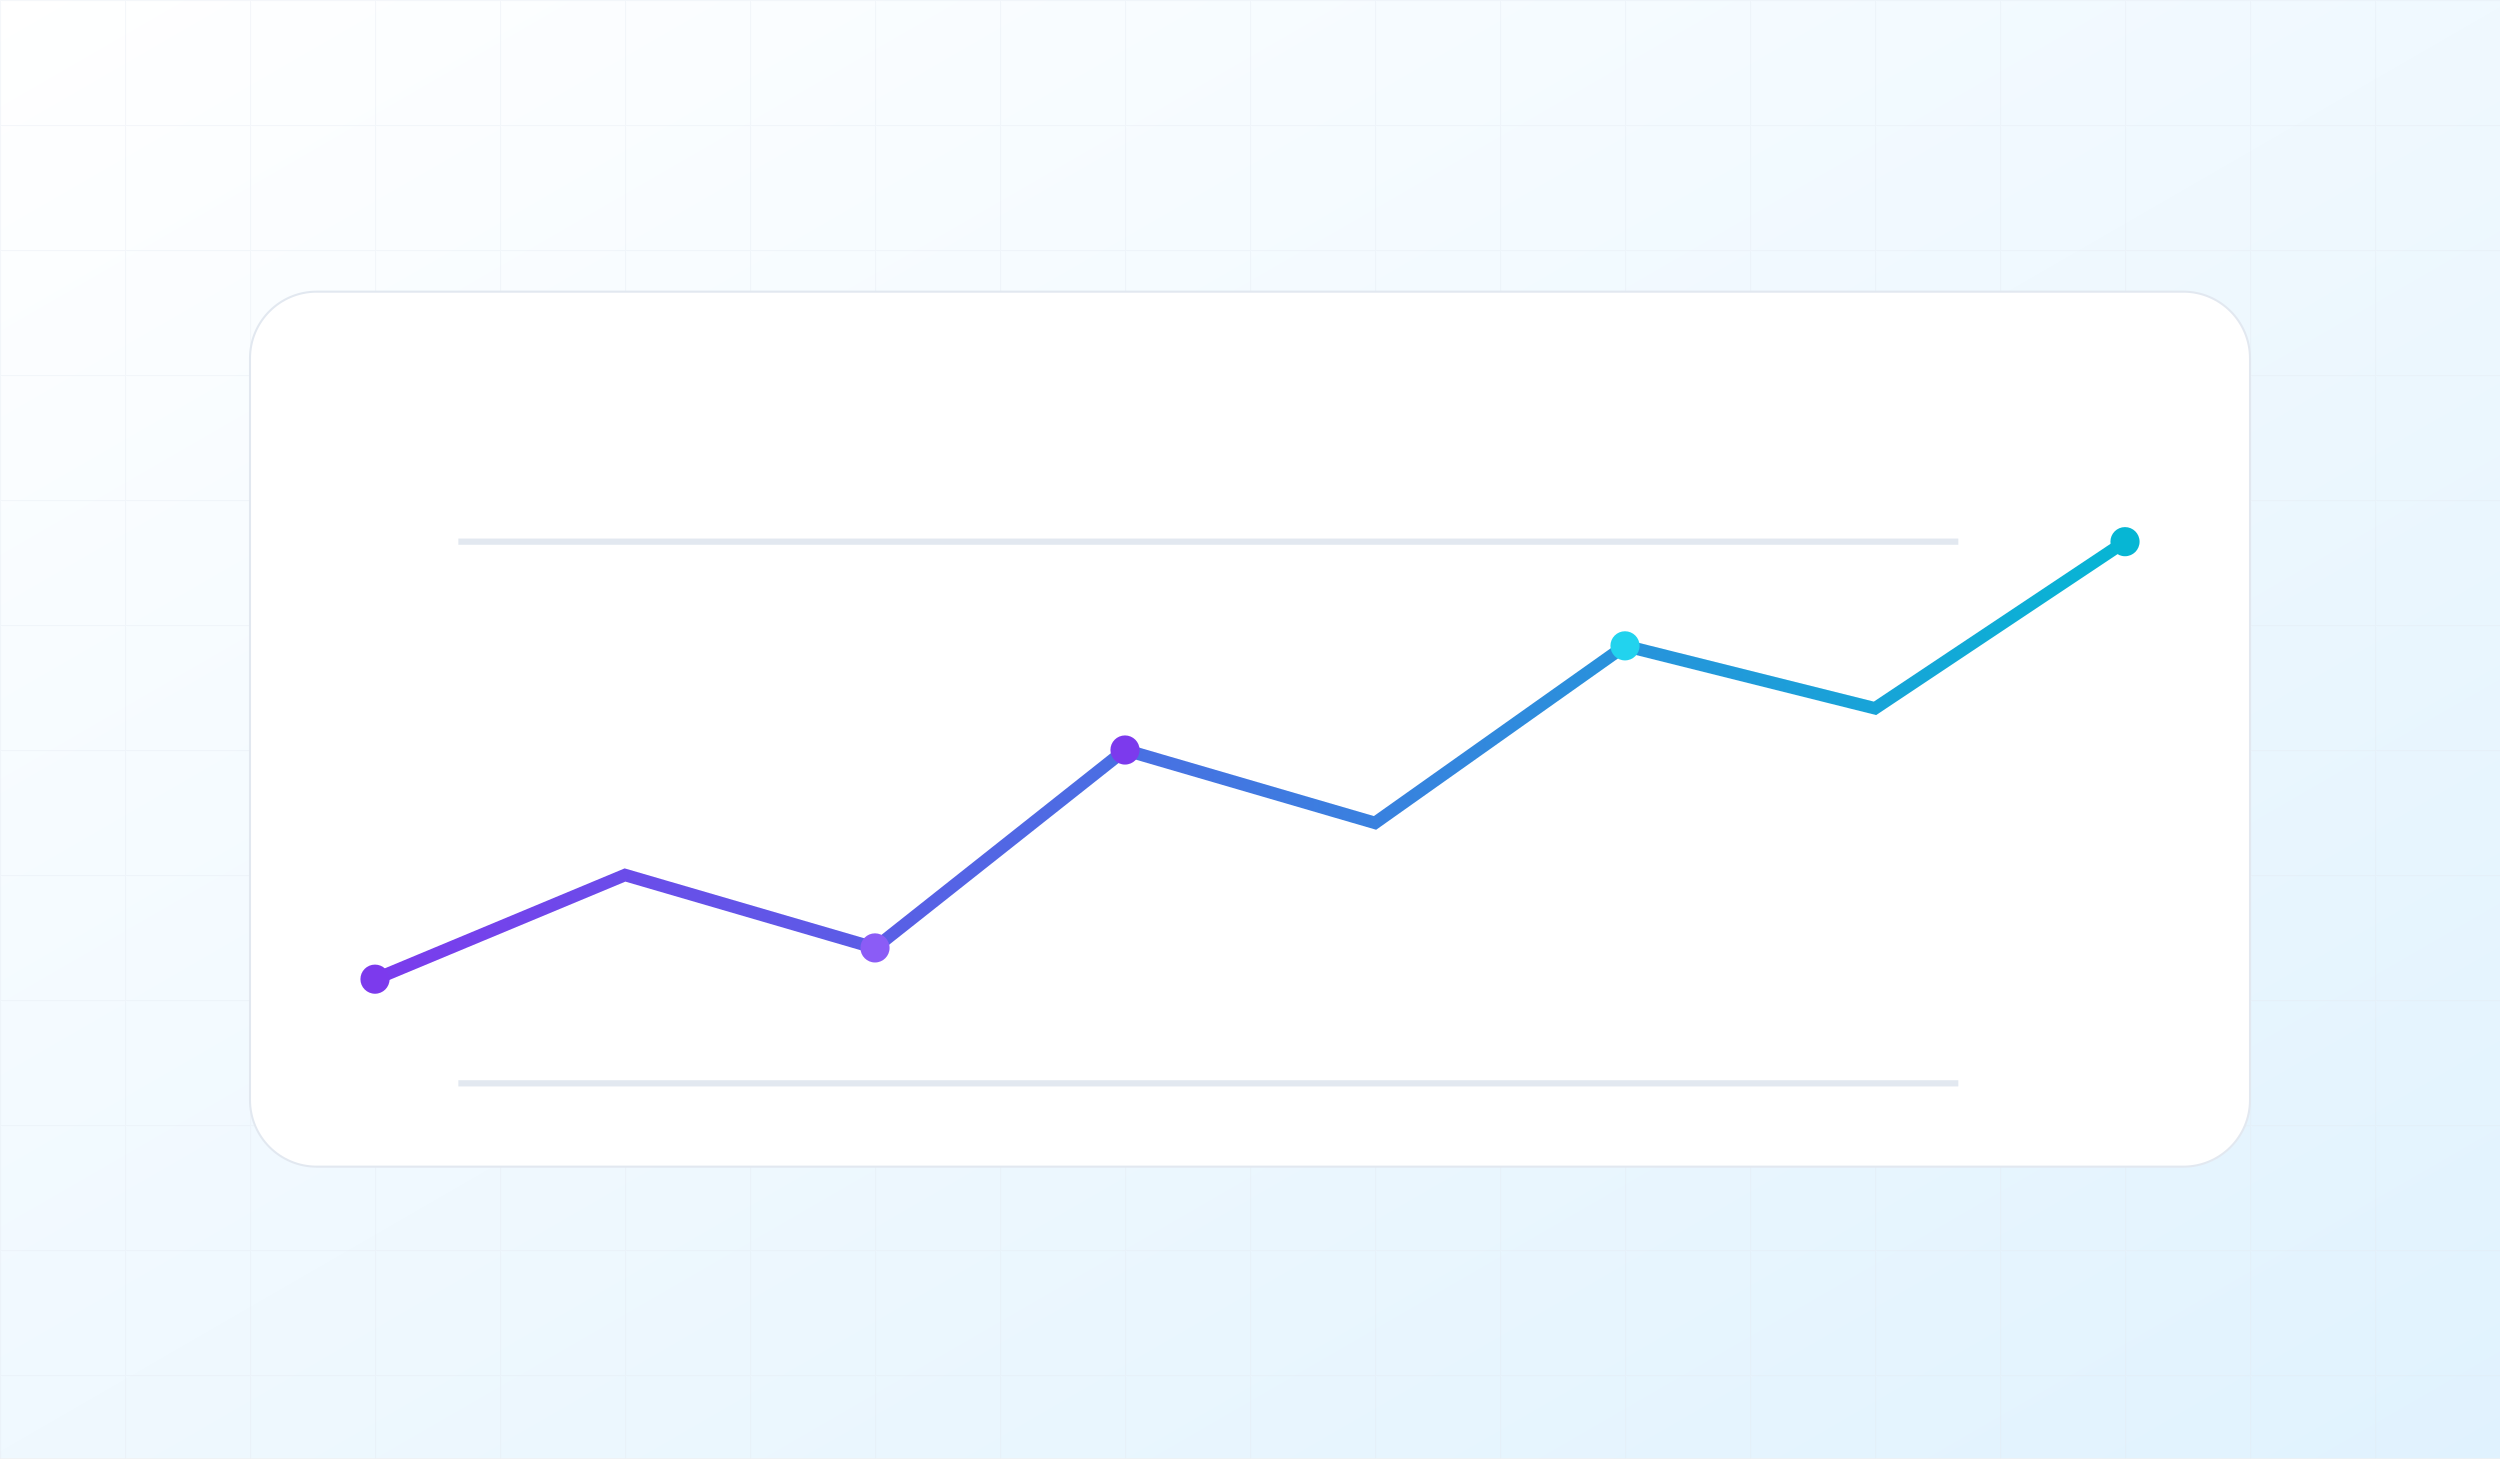
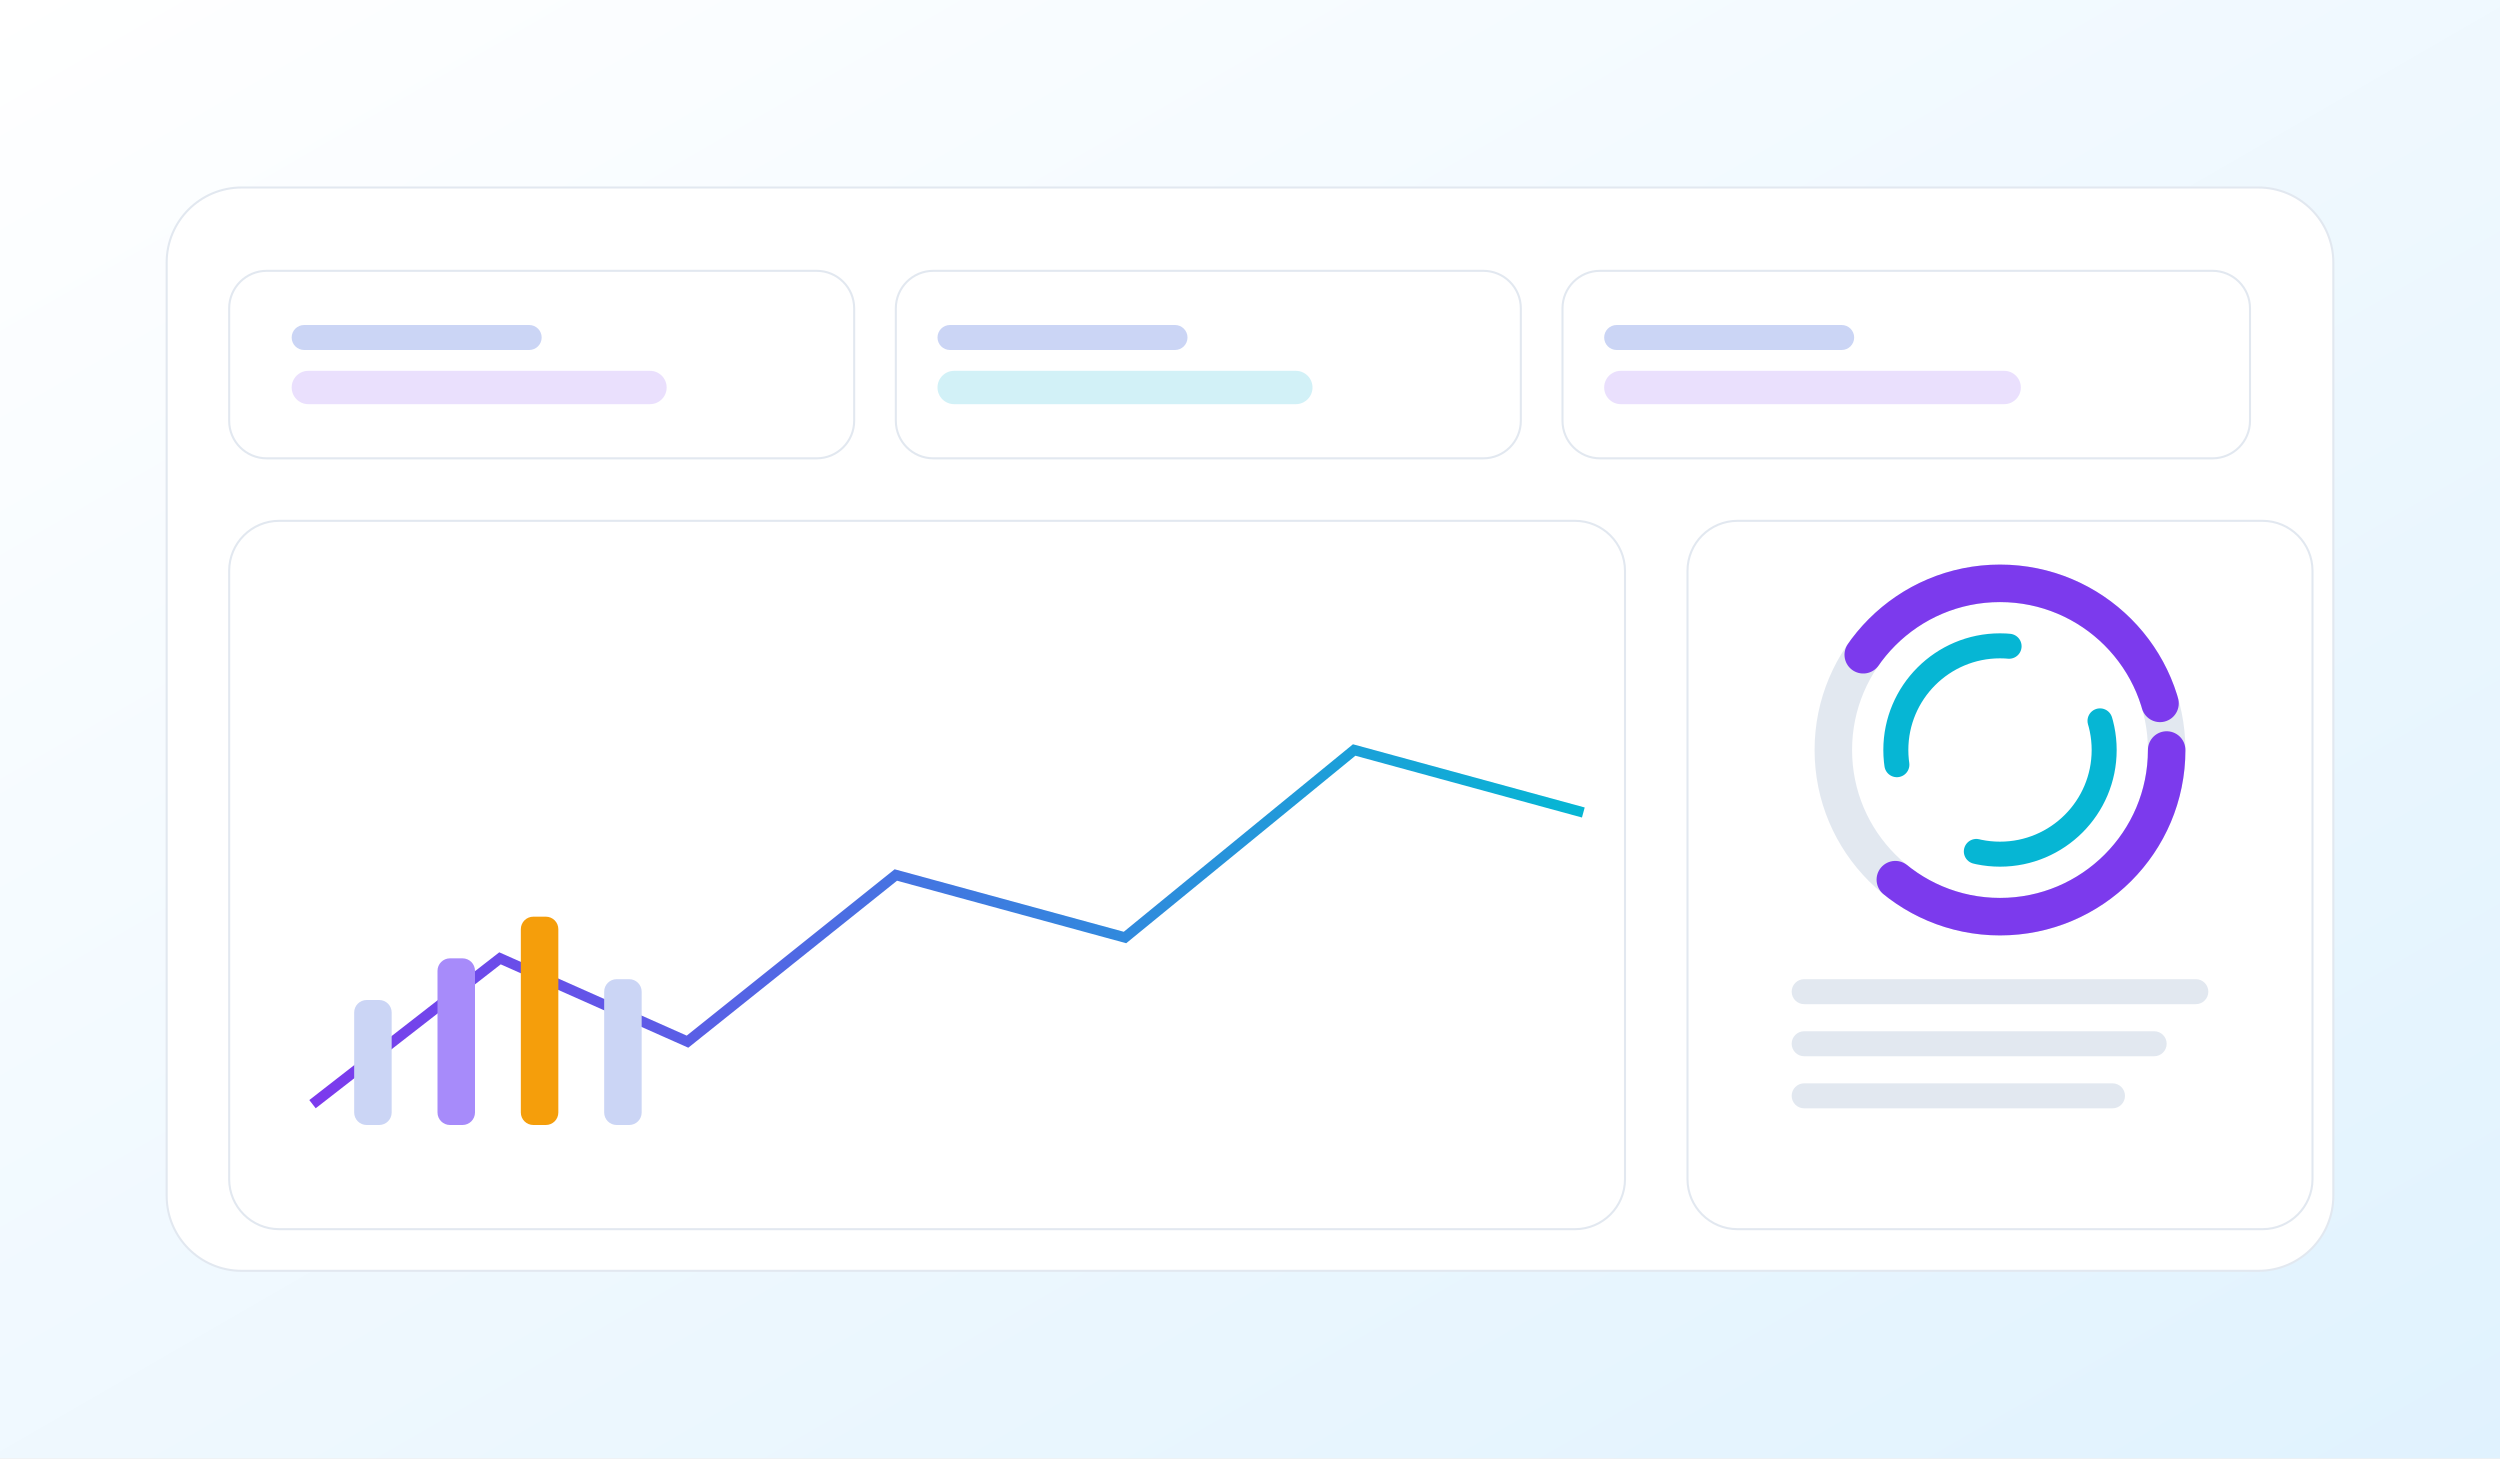
<svg xmlns="http://www.w3.org/2000/svg" width="1200" height="700" viewBox="0 0 1200 700" fill="none">
  <defs>
    <linearGradient id="bg" x1="0" y1="0" x2="1" y2="1">
      <stop offset="0%" stop-color="#FFFFFF" />
      <stop offset="100%" stop-color="#E0F2FE" />
    </linearGradient>
-     <pattern id="grid" width="60" height="60" patternUnits="userSpaceOnUse">
-       <path d="M60 0H0V60" fill="none" stroke="#E2E8F0" stroke-width="1" />
-     </pattern>
    <linearGradient id="line" x1="0" y1="0" x2="1" y2="0">
      <stop offset="0%" stop-color="#7C3AED" />
      <stop offset="100%" stop-color="#06B6D4" />
    </linearGradient>
  </defs>
  <rect width="1200" height="700" fill="url(#bg)" />
-   <rect width="1200" height="700" fill="url(#grid)" opacity="0.35" />
-   <rect x="120" y="140" width="960" height="420" rx="32" fill="#FFFFFF" stroke="#E2E8F0" />
-   <path d="M180 470 L 300 420 L 420 455 L 540 360 L 660 395 L 780 310 L 900 340 L 1020 260" stroke="url(#line)" stroke-width="6" fill="none" />
-   <circle cx="180" cy="470" r="7" fill="#7C3AED" />
-   <circle cx="420" cy="455" r="7" fill="#8B5CF6" />
-   <circle cx="540" cy="360" r="7" fill="#7C3AED" />
-   <circle cx="780" cy="310" r="7" fill="#22D3EE" />
-   <circle cx="1020" cy="260" r="7" fill="#06B6D4" />
-   <path d="M220 520H940" stroke="#E2E8F0" stroke-width="3" />
-   <path d="M220 260H940" stroke="#E2E8F0" stroke-width="3" />
+   <rect x="80" y="90" width="1040" height="520" rx="36" fill="#FFFFFF" stroke="#E2E8F0" />
+   <rect x="110" y="130" width="300" height="90" rx="18" fill="#FFFFFF" stroke="#E2E8F0" />
+   <rect x="430" y="130" width="300" height="90" rx="18" fill="#FFFFFF" stroke="#E2E8F0" />
+   <rect x="750" y="130" width="330" height="90" rx="18" fill="#FFFFFF" stroke="#E2E8F0" />
+   <rect x="140" y="156" width="120" height="12" rx="6" fill="#CBD5F5" />
+   <rect x="450" y="156" width="120" height="12" rx="6" fill="#CBD5F5" />
+   <rect x="770" y="156" width="120" height="12" rx="6" fill="#CBD5F5" />
+   <rect x="140" y="178" width="180" height="16" rx="8" fill="#7C3AED" fill-opacity="0.16" />
+   <rect x="450" y="178" width="180" height="16" rx="8" fill="#06B6D4" fill-opacity="0.18" />
+   <rect x="770" y="178" width="200" height="16" rx="8" fill="#7C3AED" fill-opacity="0.16" />
+   <rect x="110" y="250" width="670" height="340" rx="24" fill="#FFFFFF" stroke="#E2E8F0" />
+   <rect x="810" y="250" width="300" height="340" rx="24" fill="#FFFFFF" stroke="#E2E8F0" />
+   <path d="M150 530 L 240 460 L 330 500 L 430 420 L 540 450 L 650 360 L 760 390" stroke="url(#line)" stroke-width="5" fill="none" />
+   <rect x="170" y="480" width="18" height="60" rx="6" fill="#CBD5F5" />
+   <rect x="210" y="460" width="18" height="80" rx="6" fill="#A78BFA" />
+   <rect x="250" y="440" width="18" height="100" rx="6" fill="#F59E0B" />
+   <rect x="290" y="470" width="18" height="70" rx="6" fill="#CBD5F5" />
+   <circle cx="960" cy="360" r="80" fill="none" stroke="#E2E8F0" stroke-width="18" />
+   <circle cx="960" cy="360" r="80" fill="none" stroke="#7C3AED" stroke-width="18" stroke-linecap="round" stroke-dasharray="180 120" />
+   <circle cx="960" cy="360" r="50" fill="none" stroke="#06B6D4" stroke-width="12" stroke-linecap="round" stroke-dasharray="90 60" />
+   <rect x="860" y="470" width="200" height="12" rx="6" fill="#E2E8F0" />
+   <rect x="860" y="495" width="180" height="12" rx="6" fill="#E2E8F0" />
+   <rect x="860" y="520" width="160" height="12" rx="6" fill="#E2E8F0" />
</svg>
